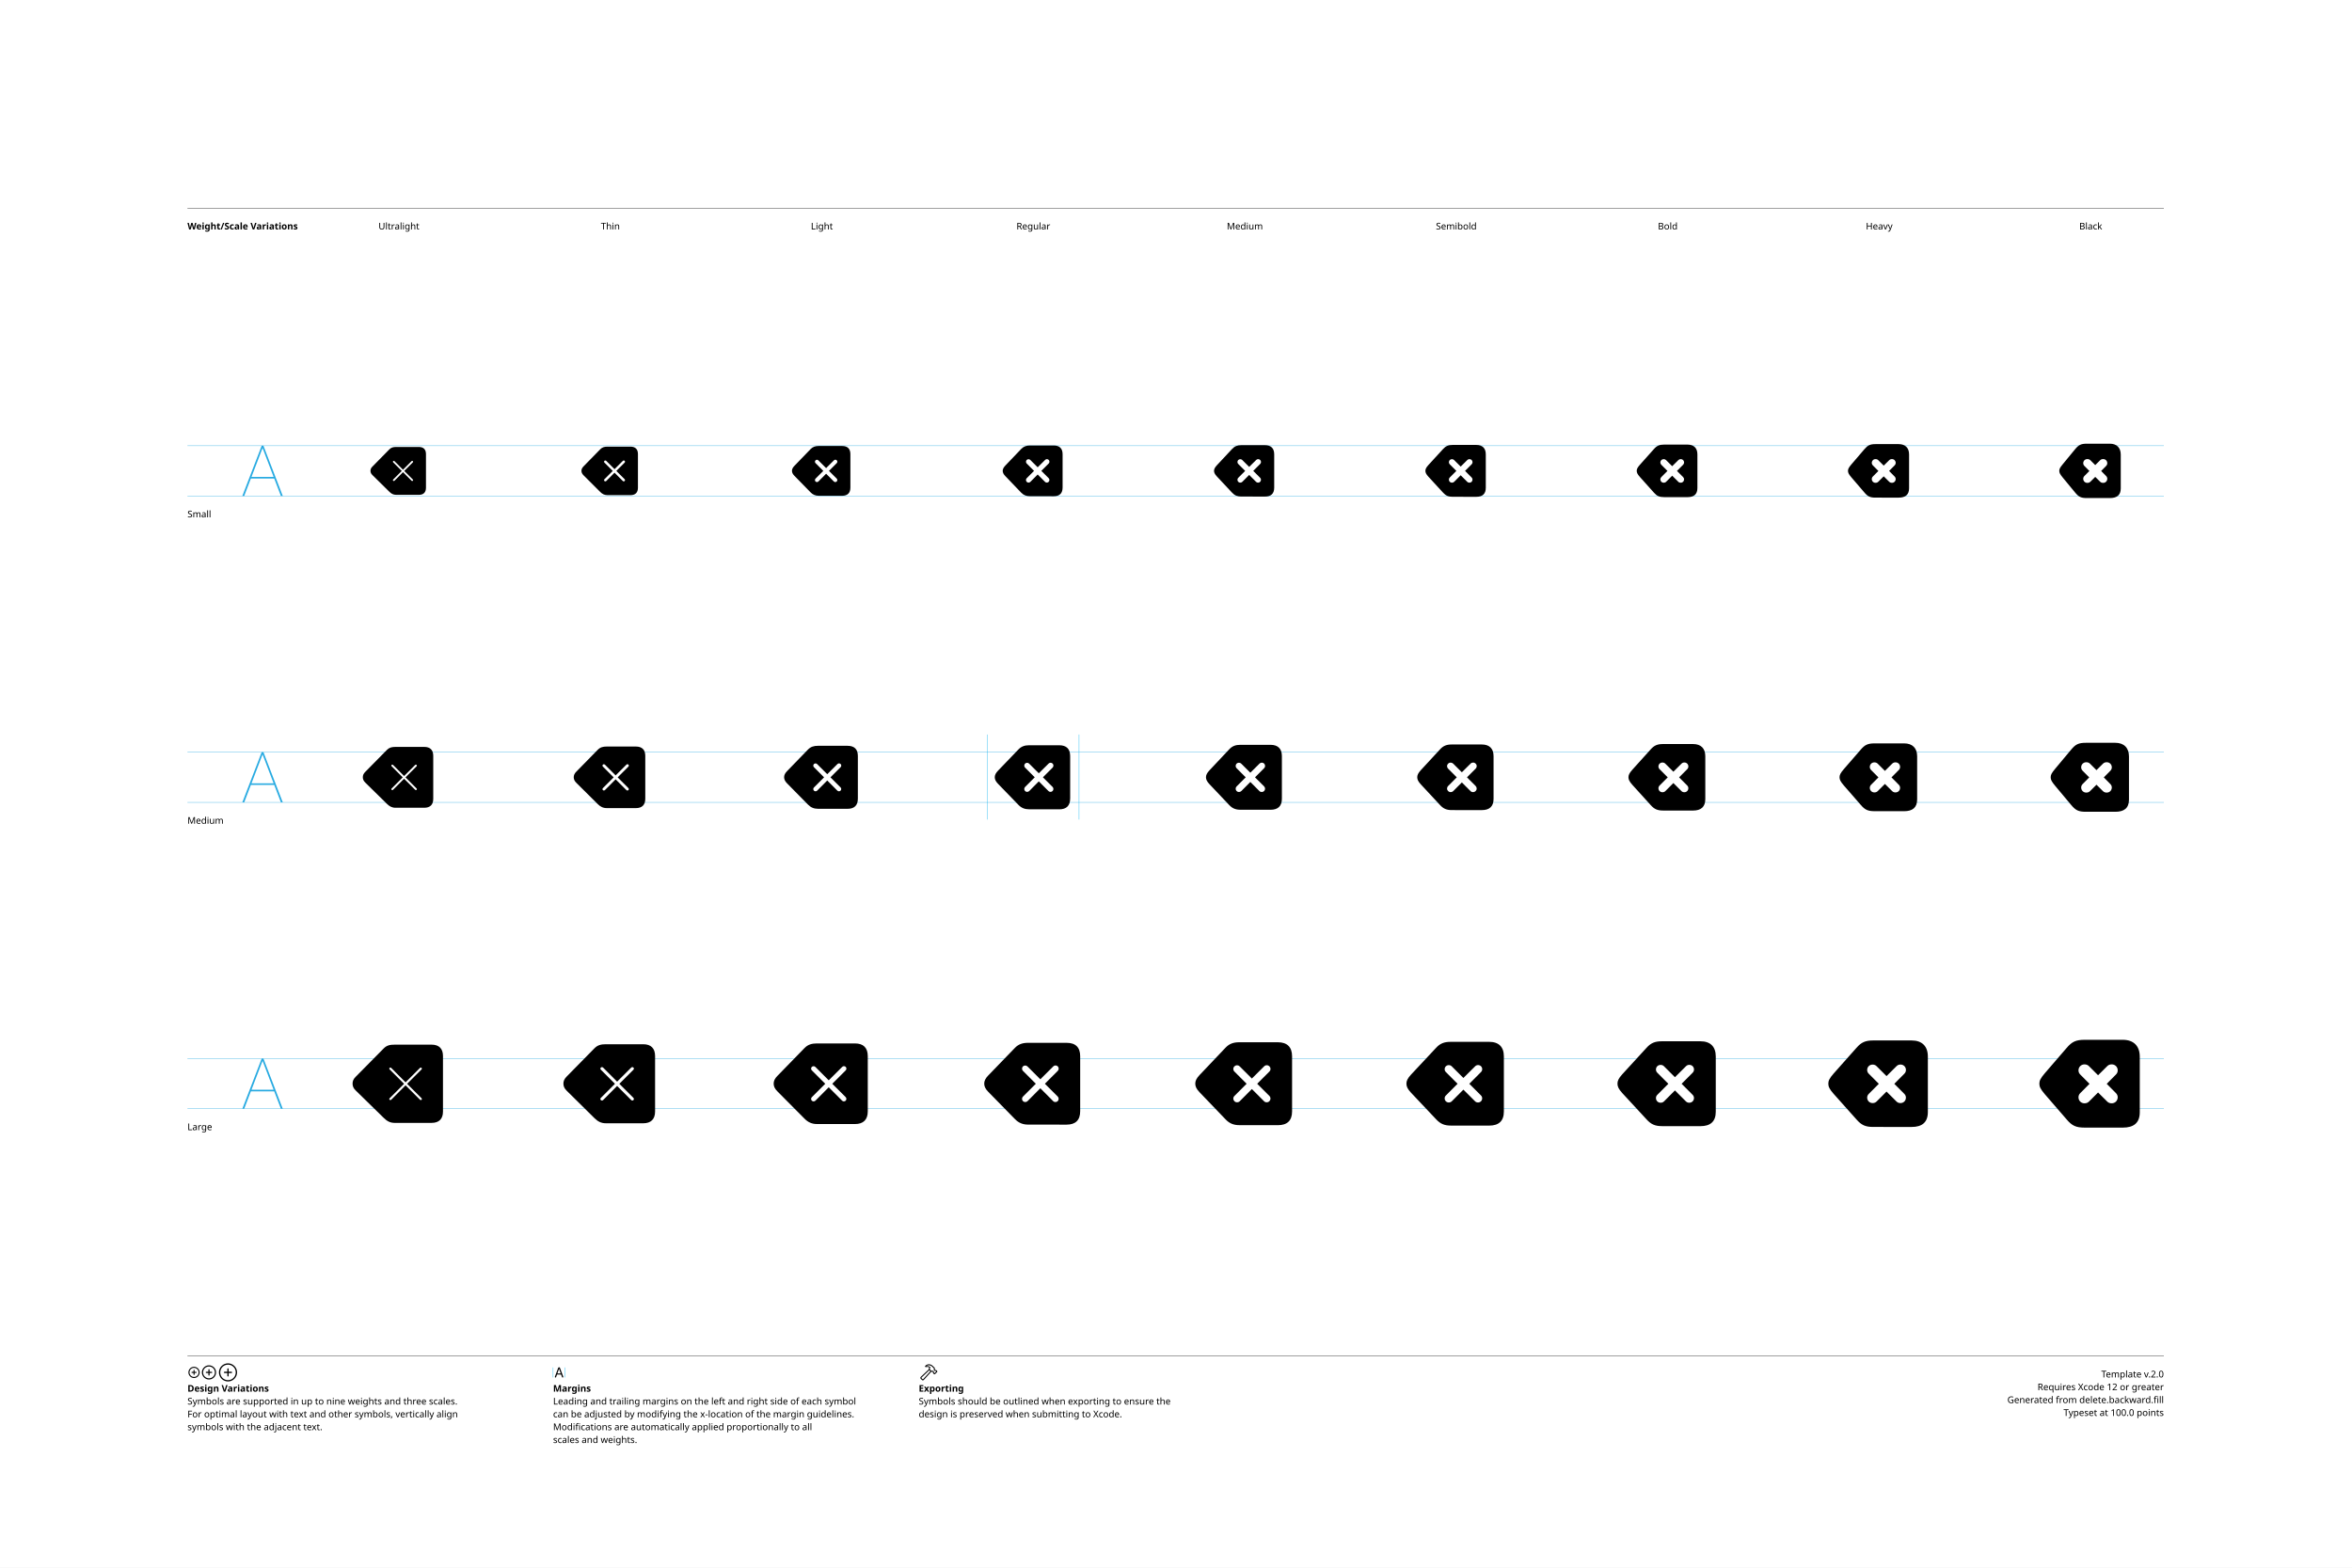
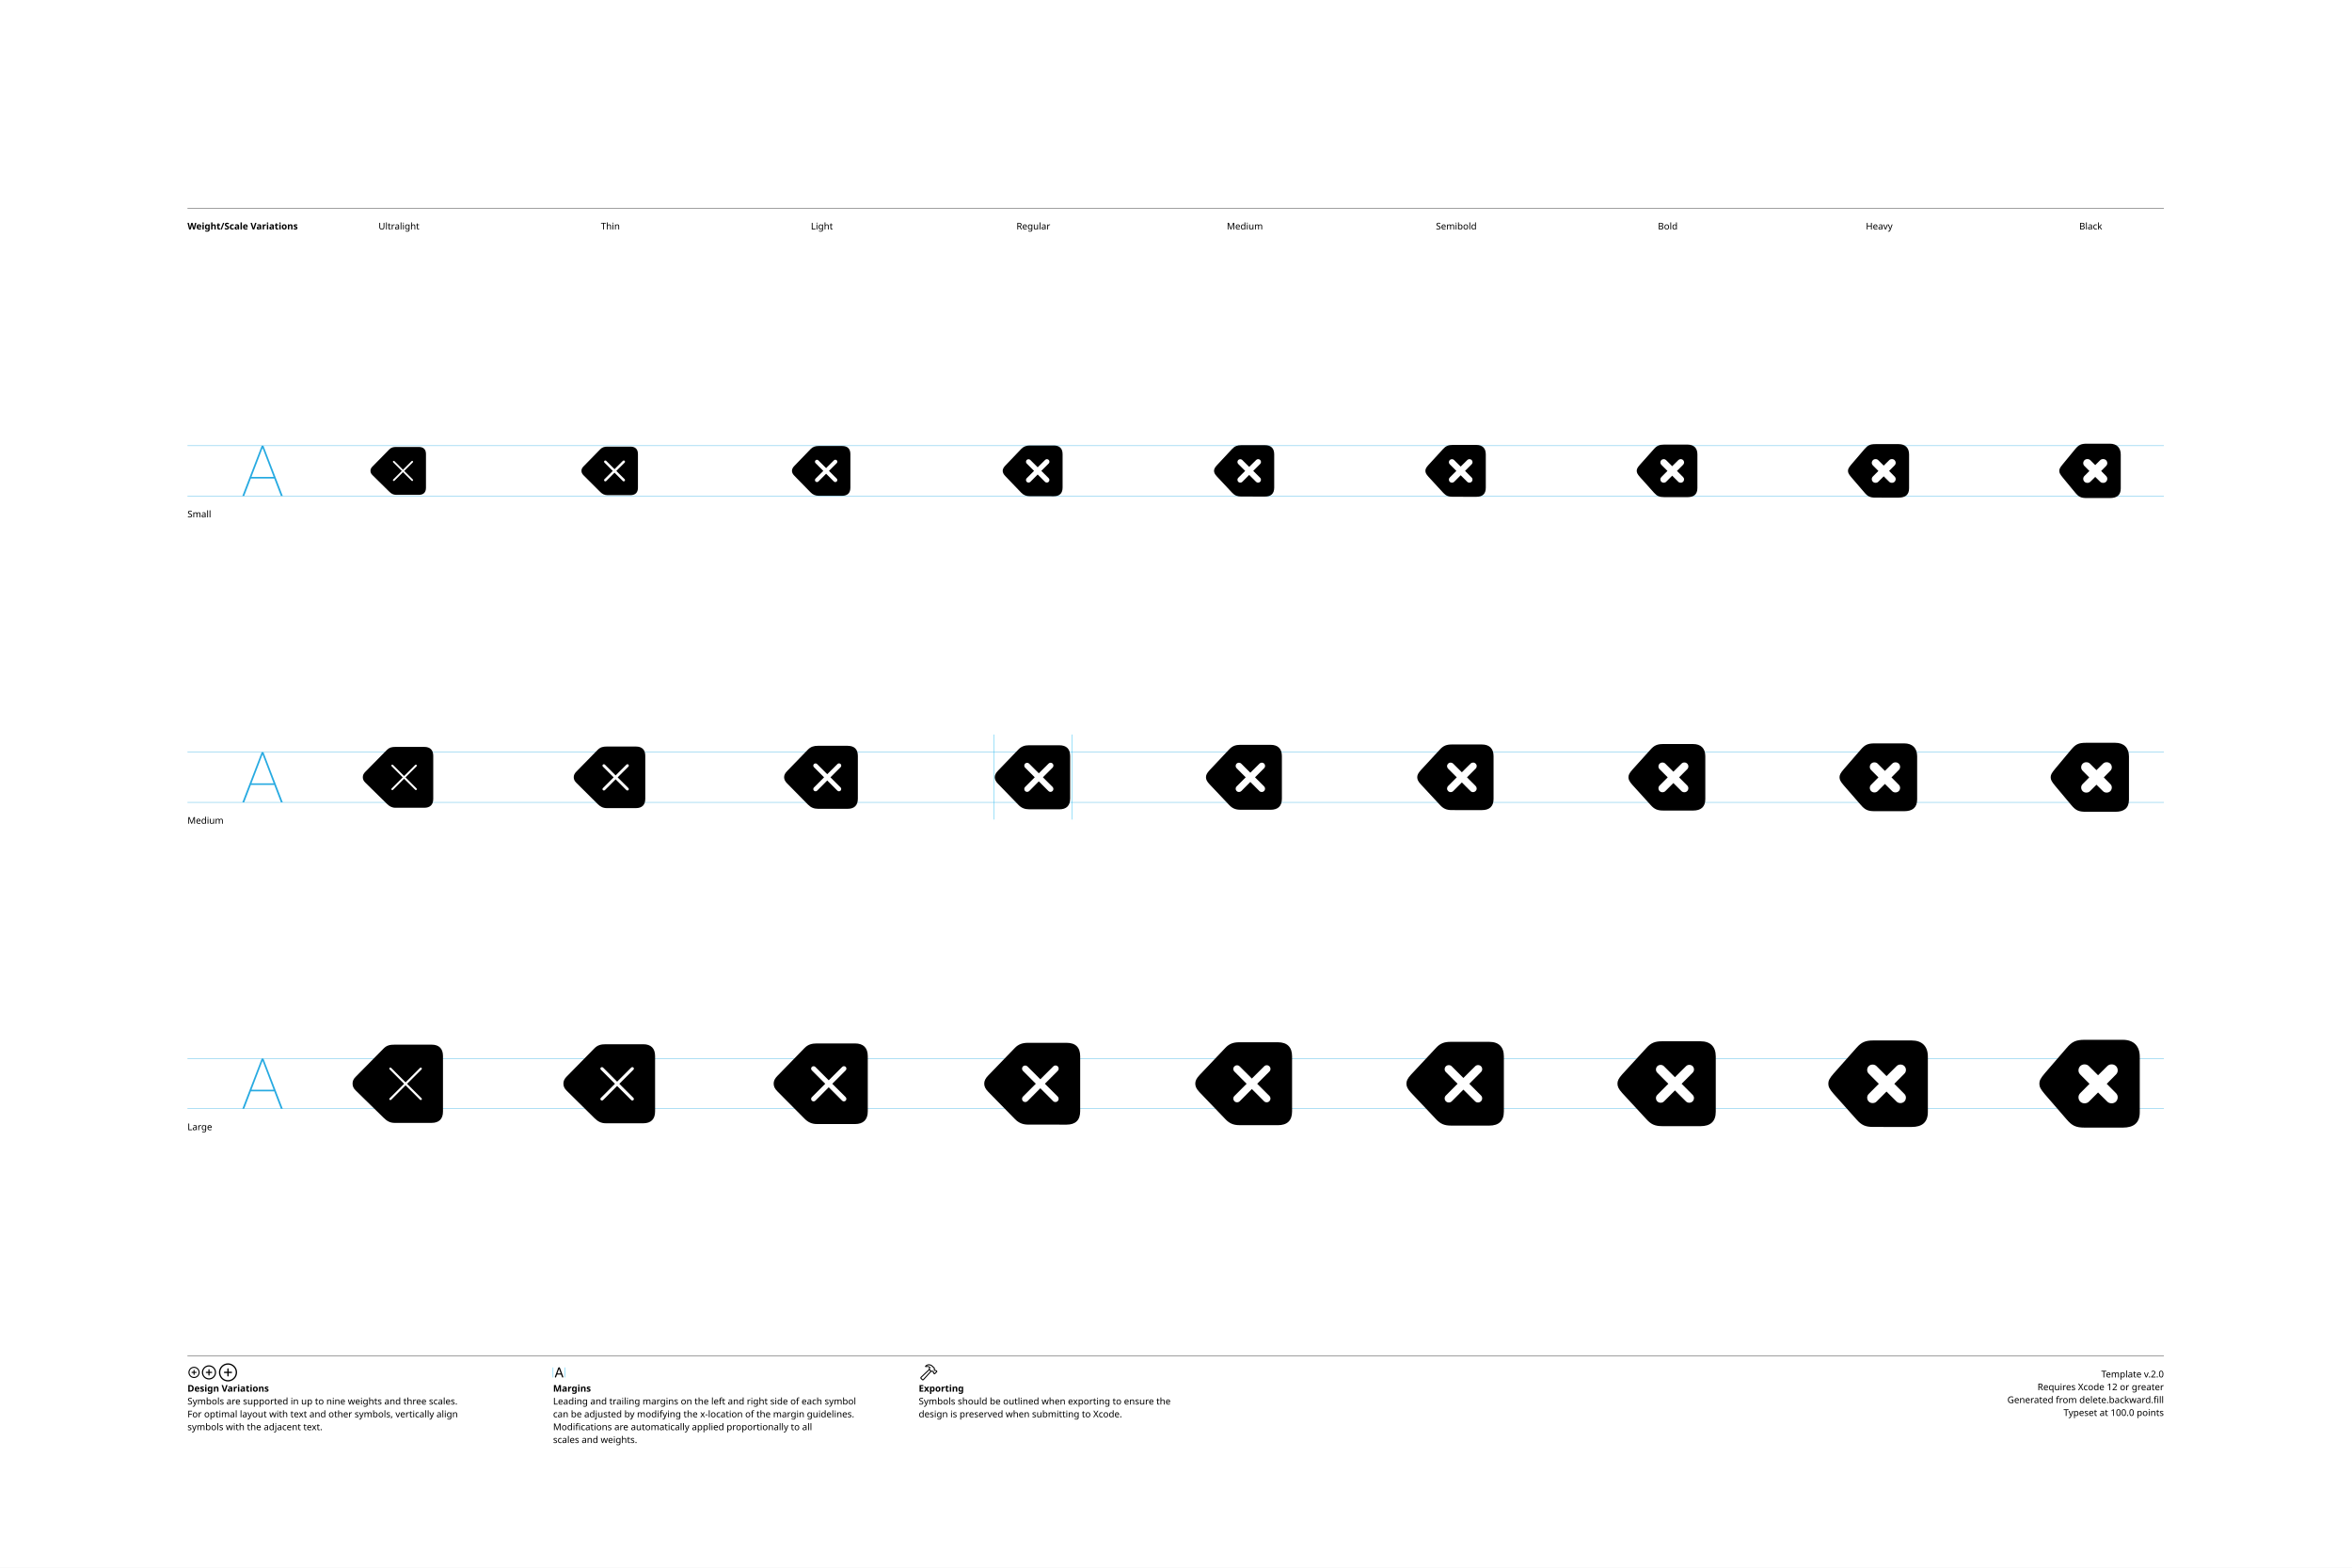
<svg xmlns="http://www.w3.org/2000/svg" version="1.1" width="3300" height="2200">
  <g id="Notes">
    <rect height="2200" id="artboard" style="fill:white;opacity:1" width="3300" x="0" y="0" />
    <line style="fill:none;stroke:black;opacity:1;stroke-width:0.5;" x1="263" x2="3036" y1="292" y2="292" />
    <text style="stroke:none;fill:black;font-family:sans-serif;font-size:13;font-weight:bold;" transform="matrix(1 0 0 1 263 322)">Weight/Scale Variations</text>
    <text style="stroke:none;fill:black;font-family:sans-serif;font-size:13;text-anchor:middle;" transform="matrix(1 0 0 1 559.711 322)">Ultralight</text>
    <text style="stroke:none;fill:black;font-family:sans-serif;font-size:13;text-anchor:middle;" transform="matrix(1 0 0 1 856.422 322)">Thin</text>
    <text style="stroke:none;fill:black;font-family:sans-serif;font-size:13;text-anchor:middle;" transform="matrix(1 0 0 1 1153.13 322)">Light</text>
    <text style="stroke:none;fill:black;font-family:sans-serif;font-size:13;text-anchor:middle;" transform="matrix(1 0 0 1 1449.84 322)">Regular</text>
    <text style="stroke:none;fill:black;font-family:sans-serif;font-size:13;text-anchor:middle;" transform="matrix(1 0 0 1 1746.56 322)">Medium</text>
    <text style="stroke:none;fill:black;font-family:sans-serif;font-size:13;text-anchor:middle;" transform="matrix(1 0 0 1 2043.27 322)">Semibold</text>
    <text style="stroke:none;fill:black;font-family:sans-serif;font-size:13;text-anchor:middle;" transform="matrix(1 0 0 1 2339.98 322)">Bold</text>
    <text style="stroke:none;fill:black;font-family:sans-serif;font-size:13;text-anchor:middle;" transform="matrix(1 0 0 1 2636.69 322)">Heavy</text>
    <text style="stroke:none;fill:black;font-family:sans-serif;font-size:13;text-anchor:middle;" transform="matrix(1 0 0 1 2933.4 322)">Black</text>
    <line style="fill:none;stroke:black;opacity:1;stroke-width:0.5;" x1="263" x2="3036" y1="1903" y2="1903" />
    <g transform="matrix(0.2 0 0 0.2 263 1933)">
      <path d="m46.24 4.15c21.533 0 39.453-17.871 39.453-39.404s-17.969-39.404-39.502-39.404c-21.484 0-39.355 17.871-39.355 39.404s17.92 39.404 39.404 39.404Zm0-7.422c-17.725 0-31.885-14.209-31.885-31.982s14.111-31.982 31.836-31.982c17.773 0 32.031 14.209 32.031 31.982s-14.209 31.982-31.982 31.982Zm-17.969-31.982c0 2.148 1.514 3.613 3.76 3.613h10.498v10.596c0 2.197 1.465 3.711 3.613 3.711 2.246 0 3.711-1.514 3.711-3.711v-10.596h10.596c2.197 0 3.711-1.465 3.711-3.613 0-2.197-1.514-3.711-3.711-3.711h-10.596v-10.547c0-2.246-1.465-3.76-3.711-3.76-2.148 0-3.613 1.514-3.613 3.76v10.547h-10.498c-2.246 0-3.76 1.514-3.76 3.711Z" />
    </g>
    <g transform="matrix(0.2 0 0 0.2 281.506 1933)">
      <path d="m58.545 14.551c27.246 0 49.805-22.607 49.805-49.805 0-27.246-22.607-49.805-49.853-49.805-27.197 0-49.756 22.559-49.756 49.805 0 27.197 22.607 49.805 49.805 49.805Zm0-8.301c-23.047 0-41.455-18.457-41.455-41.504s18.359-41.504 41.406-41.504 41.553 18.457 41.553 41.504-18.457 41.504-41.504 41.504Zm-22.656-41.504c0 2.393 1.66 4.004 4.15 4.004h14.355v14.404c0 2.441 1.66 4.15 4.053 4.15 2.441 0 4.15-1.66 4.15-4.15v-14.404h14.404c2.441 0 4.15-1.611 4.15-4.004 0-2.441-1.709-4.15-4.15-4.15h-14.404v-14.355c0-2.49-1.709-4.199-4.15-4.199-2.393 0-4.053 1.709-4.053 4.199v14.355h-14.355c-2.49 0-4.15 1.709-4.15 4.15Z" />
    </g>
    <g transform="matrix(0.2 0 0 0.2 304.924 1933)">
      <path d="m74.853 28.32c34.815 0 63.623-28.809 63.623-63.574 0-34.815-28.857-63.623-63.672-63.623-34.766 0-63.525 28.809-63.525 63.623 0 34.766 28.809 63.574 63.574 63.574Zm0-9.082c-30.176 0-54.443-24.316-54.443-54.492 0-30.225 24.219-54.492 54.395-54.492 30.225 0 54.541 24.268 54.541 54.492 0 30.176-24.268 54.492-54.492 54.492Zm-28.857-54.492c0 2.588 1.855 4.395 4.59 4.395h19.727v19.775c0 2.686 1.855 4.59 4.443 4.59 2.686 0 4.541-1.855 4.541-4.59v-19.775h19.775c2.686 0 4.59-1.807 4.59-4.395 0-2.734-1.855-4.59-4.59-4.59h-19.775v-19.727c0-2.734-1.855-4.639-4.541-4.639-2.588 0-4.443 1.904-4.443 4.639v19.727h-19.727c-2.734 0-4.59 1.855-4.59 4.59Z" />
    </g>
    <text style="stroke:none;fill:black;font-family:sans-serif;font-size:13;font-weight:bold;" transform="matrix(1 0 0 1 263 1953)">Design Variations</text>
    <text style="stroke:none;fill:black;font-family:sans-serif;font-size:13;" transform="matrix(1 0 0 1 263 1971)">Symbols are supported in up to nine weights and three scales.</text>
    <text style="stroke:none;fill:black;font-family:sans-serif;font-size:13;" transform="matrix(1 0 0 1 263 1989)">For optimal layout with text and other symbols, vertically align</text>
    <text style="stroke:none;fill:black;font-family:sans-serif;font-size:13;" transform="matrix(1 0 0 1 263 2007)">symbols with the adjacent text.</text>
    <line style="fill:none;stroke:#00AEEF;stroke-width:0.5;opacity:1.0;" x1="776" x2="776" y1="1919" y2="1933" />
    <g transform="matrix(0.2 0 0 0.2 776 1933)">
      <path d="m16.553 0.781c2.588 0 3.857-0.977 4.785-3.711l6.299-17.236h28.809l6.299 17.236c0.928 2.734 2.197 3.711 4.736 3.711 2.588 0 4.248-1.562 4.248-4.004 0-0.83-0.146-1.611-0.537-2.637l-22.9-60.986c-1.123-2.979-3.125-4.492-6.25-4.492-3.027 0-5.078 1.465-6.152 4.443l-22.9 61.084c-0.391 1.025-0.537 1.807-0.537 2.637 0 2.441 1.562 3.955 4.102 3.955Zm13.477-28.369 11.865-32.861h0.244l11.865 32.861Z" />
    </g>
    <line style="fill:none;stroke:#00AEEF;stroke-width:0.5;opacity:1.0;" x1="792.836" x2="792.836" y1="1919" y2="1933" />
    <text style="stroke:none;fill:black;font-family:sans-serif;font-size:13;font-weight:bold;" transform="matrix(1 0 0 1 776 1953)">Margins</text>
    <text style="stroke:none;fill:black;font-family:sans-serif;font-size:13;" transform="matrix(1 0 0 1 776 1971)">Leading and trailing margins on the left and right side of each symbol</text>
    <text style="stroke:none;fill:black;font-family:sans-serif;font-size:13;" transform="matrix(1 0 0 1 776 1989)">can be adjusted by modifying the x-location of the margin guidelines.</text>
    <text style="stroke:none;fill:black;font-family:sans-serif;font-size:13;" transform="matrix(1 0 0 1 776 2007)">Modifications are automatically applied proportionally to all</text>
    <text style="stroke:none;fill:black;font-family:sans-serif;font-size:13;" transform="matrix(1 0 0 1 776 2025)">scales and weights.</text>
    <g transform="matrix(0.2 0 0 0.2 1289 1933)">
      <path d="m14.209 9.326 8.496 8.545c4.297 4.346 9.229 4.053 13.867-1.074l53.467-58.935-4.834-4.883-53.076 58.398c-1.758 2.002-3.418 2.49-5.762 0.146l-5.859-5.811c-2.344-2.295-1.807-4.004 0.195-5.811l57.373-54.004-4.883-4.834-57.959 54.443c-4.932 4.59-5.322 9.473-1.025 13.818Zm32.08-90.967c-2.1 2.051-2.246 4.932-1.074 6.885 1.172 1.807 3.467 2.979 6.689 2.148 7.324-1.709 14.941-2.002 22.07 2.686l-2.93 7.275c-1.709 4.15-0.83 7.08 1.855 9.814l11.475 11.572c2.441 2.441 4.492 2.539 7.324 2.051l5.322-0.977 3.32 3.369-0.195 2.783c-0.195 2.49 0.439 4.395 2.881 6.787l3.809 3.711c2.393 2.393 5.469 2.539 7.812 0.195l14.551-14.6c2.344-2.344 2.246-5.322-0.146-7.715l-3.857-3.809c-2.393-2.393-4.248-3.174-6.641-2.979l-2.881 0.244-3.223-3.174 1.221-5.615c0.635-2.832-0.146-5.029-3.076-7.959l-10.986-10.938c-16.699-16.602-38.867-16.211-53.32-1.758Zm7.471 1.855c12.158-8.887 28.613-7.373 39.746 3.76l12.158 12.06c1.172 1.172 1.367 2.1 1.025 3.809l-1.611 7.422 7.52 7.422 4.932-0.293c1.27-0.049 1.66 0.049 2.637 1.025l2.881 2.881-12.207 12.207-2.881-2.881c-0.977-0.977-1.123-1.367-1.074-2.686l0.342-4.883-7.471-7.422-7.617 1.27c-1.611 0.342-2.344 0.195-3.564-0.977l-10.01-10.01c-1.27-1.172-1.416-2.002-0.635-3.857l4.395-10.449c-7.812-7.275-17.969-10.4-28.125-7.422-0.781 0.195-1.074-0.439-0.439-0.977Z" />
    </g>
    <text style="stroke:none;fill:black;font-family:sans-serif;font-size:13;font-weight:bold;" transform="matrix(1 0 0 1 1289 1953)">Exporting</text>
    <text style="stroke:none;fill:black;font-family:sans-serif;font-size:13;" transform="matrix(1 0 0 1 1289 1971)">Symbols should be outlined when exporting to ensure the</text>
    <text style="stroke:none;fill:black;font-family:sans-serif;font-size:13;" transform="matrix(1 0 0 1 1289 1989)">design is preserved when submitting to Xcode.</text>
    <text id="template-version" style="stroke:none;fill:black;font-family:sans-serif;font-size:13;text-anchor:end;" transform="matrix(1 0 0 1 3036 1933)">Template v.2.0</text>
    <text style="stroke:none;fill:black;font-family:sans-serif;font-size:13;text-anchor:end;" transform="matrix(1 0 0 1 3036 1951)">Requires Xcode 12 or greater</text>
    <text id="descriptive-name" style="stroke:none;fill:black;font-family:sans-serif;font-size:13;text-anchor:end;" transform="matrix(1 0 0 1 3036 1969)">Generated from delete.backward.fill</text>
    <text style="stroke:none;fill:black;font-family:sans-serif;font-size:13;text-anchor:end;" transform="matrix(1 0 0 1 3036 1987)">Typeset at 100.0 points</text>
    <text style="stroke:none;fill:black;font-family:sans-serif;font-size:13;" transform="matrix(1 0 0 1 263 726)">Small</text>
    <text style="stroke:none;fill:black;font-family:sans-serif;font-size:13;" transform="matrix(1 0 0 1 263 1156)">Medium</text>
    <text style="stroke:none;fill:black;font-family:sans-serif;font-size:13;" transform="matrix(1 0 0 1 263 1586)">Large</text>
  </g>
  <g id="Guides">
    <g id="H-reference" style="fill:#27AAE1;stroke:none;" transform="matrix(1 0 0 1 339 696)">
      <path d="M0.994 0L3.638 0L29.328-67.132L30.03-67.132L30.03-70.459L28.123-70.459ZM11.688-24.48L46.981-24.48L46.231-26.729L12.438-26.729ZM55.12 0L57.764 0L30.638-70.459L29.433-70.459L29.433-67.132Z" />
    </g>
    <line id="Baseline-S" style="fill:none;stroke:#27AAE1;opacity:1;stroke-width:0.5;" x1="263" x2="3036" y1="696" y2="696" />
    <line id="Capline-S" style="fill:none;stroke:#27AAE1;opacity:1;stroke-width:0.5;" x1="263" x2="3036" y1="625.541" y2="625.541" />
    <g id="H-reference" style="fill:#27AAE1;stroke:none;" transform="matrix(1 0 0 1 339 1126)">
      <path d="M0.994 0L3.638 0L29.328-67.132L30.03-67.132L30.03-70.459L28.123-70.459ZM11.688-24.48L46.981-24.48L46.231-26.729L12.438-26.729ZM55.12 0L57.764 0L30.638-70.459L29.433-70.459L29.433-67.132Z" />
    </g>
    <line id="Baseline-M" style="fill:none;stroke:#27AAE1;opacity:1;stroke-width:0.5;" x1="263" x2="3036" y1="1126" y2="1126" />
    <line id="Capline-M" style="fill:none;stroke:#27AAE1;opacity:1;stroke-width:0.5;" x1="263" x2="3036" y1="1055.54" y2="1055.54" />
    <g id="H-reference" style="fill:#27AAE1;stroke:none;" transform="matrix(1 0 0 1 339 1556)">
      <path d="M0.994 0L3.638 0L29.328-67.132L30.03-67.132L30.03-70.459L28.123-70.459ZM11.688-24.48L46.981-24.48L46.231-26.729L12.438-26.729ZM55.12 0L57.764 0L30.638-70.459L29.433-70.459L29.433-67.132Z" />
    </g>
    <line id="Baseline-L" style="fill:none;stroke:#27AAE1;opacity:1;stroke-width:0.5;" x1="263" x2="3036" y1="1556" y2="1556" />
    <line id="Capline-L" style="fill:none;stroke:#27AAE1;opacity:1;stroke-width:0.5;" x1="263" x2="3036" y1="1485.54" y2="1485.54" />
-     <line id="left-margin" style="fill:none;stroke:#00AEEF;stroke-width:0.5;opacity:1.0;" x1="1385.73" x2="1385.73" y1="1030.79" y2="1150.12" />
-     <line id="right-margin" style="fill:none;stroke:#00AEEF;stroke-width:0.5;opacity:1.0;" x1="1513.96" x2="1513.96" y1="1030.79" y2="1150.12" />
+     <line id="left-margin" style="fill:none;stroke:#00AEEF;stroke-width:0.5;opacity:1.0;" x1="1394.73" x2="1394.73" y1="1030.79" y2="1150.12" />
+     <line id="right-margin" style="fill:none;stroke:#00AEEF;stroke-width:0.5;opacity:1.0;" x1="1503.96" x2="1503.96" y1="1030.79" y2="1150.12" />
  </g>
  <g id="Symbols">
    <g id="Black-L" transform="matrix(1 0 0 1 2848.49 1556)">
      <path d="M129.964 26.422C145.086 26.422 153.735 19.976 153.735 4.874L153.735-73.09C153.735-88.191 145.086-96.799 129.964-96.799L76.26-96.799C64.158-96.799 58.566-94.118 51.208-85.471L20.517-49.895C14.283-42.57 12.867-39.344 12.867-35.212C12.867-31.022 14.378-27.679 20.517-20.47L51.229 15.028C58.647 23.734 64.12 26.402 76.222 26.402ZM76.183-7.679C71.402-7.679 67.746-11.356 67.746-16.215C67.746-18.312 68.653-20.444 70.295-22.028L83.221-35.012L70.295-47.996C68.653-49.579 67.746-51.711 67.746-53.809C67.746-58.647 71.402-62.303 76.183-62.303C78.77-62.303 80.744-61.512 82.445-59.831L95.234-47.062L108.123-59.852C109.825-61.554 111.82-62.344 114.384-62.344C119.145-62.344 122.822-58.668 122.822-53.85C122.822-51.732 121.935-49.621 120.274-48.017L107.386-35.012L120.253-22.049C121.894-20.465 122.801-18.333 122.801-16.215C122.801-11.356 119.125-7.679 114.342-7.679C111.758-7.679 109.721-8.47 108.04-10.171L95.234-22.882L82.508-10.171C80.806-8.47 78.77-7.679 76.183-7.679Z" />
    </g>
    <g id="Heavy-L" transform="matrix(1 0 0 1 2552.39 1556)">
      <path d="M129.767 25.516C144.35 25.516 152.515 19.062 152.515 4.51L152.515-73.226C152.515-87.779 144.35-95.883 129.767-95.883L75.868-95.883C64.889-95.883 59.169-93.389 52.337-85.529L20.093-49.221C14.381-42.651 12.867-39.313 12.867-35.231C12.867-31.104 14.434-27.671 20.093-21.191L52.367 14.983C59.249 22.888 64.875 25.486 75.853 25.486ZM74.957-8.006C70.662-8.006 67.364-11.328 67.364-15.692C67.364-17.599 68.167-19.503 69.65-20.941L83.708-35.044L69.65-49.147C68.167-50.585 67.364-52.489 67.364-54.396C67.364-58.73 70.662-62.022 74.957-62.022C77.256-62.022 79.011-61.309 80.544-59.806L94.512-45.863L108.591-59.836C110.123-61.369 111.914-62.083 114.172-62.083C118.442-62.083 121.765-58.76 121.765-54.457C121.765-52.52 120.992-50.645 119.485-49.177L105.441-35.044L119.455-20.971C120.932-19.534 121.735-17.629 121.735-15.692C121.735-11.328 118.412-8.006 114.112-8.006C111.824-8.006 109.973-8.719 108.47-10.252L94.512-24.151L80.635-10.252C79.102-8.719 77.256-8.006 74.957-8.006Z" />
    </g>
    <g id="Bold-L" transform="matrix(1 0 0 1 2256.54 1556)">
      <path d="M129.327 24.387C143.204 24.387 150.785 17.962 150.785 4.124L150.785-73.395C150.785-87.234 143.204-94.739 129.327-94.739L75.316-94.739C65.624-94.739 59.833-92.49 53.623-85.553L19.563-48.383C14.467-42.698 12.867-39.267 12.867-35.254C12.867-31.211 14.474-27.708 19.563-22.082L53.661 14.848C59.913 21.813 65.633 24.349 75.325 24.349ZM73.376-8.502C69.703-8.502 66.866-11.364 66.866-15.091C66.866-16.752 67.538-18.365 68.821-19.619L84.248-35.075L68.821-50.532C67.538-51.785 66.866-53.398 66.866-55.059C66.866-58.748 69.703-61.572 73.376-61.572C75.322-61.572 76.8-60.958 78.126-59.671L93.501-44.32L108.996-59.709C110.321-61.034 111.851-61.648 113.732-61.648C117.38-61.648 120.242-58.786 120.242-55.135C120.242-53.436 119.608-51.861 118.301-50.569L102.865-35.075L118.263-19.657C119.532-18.403 120.204-16.79 120.204-15.091C120.204-11.364 117.342-8.502 113.656-8.502C111.737-8.502 110.131-9.116 108.844-10.441L93.501-25.763L78.24-10.441C76.914-9.116 75.322-8.502 73.376-8.502Z" />
    </g>
    <g id="Semibold-L" transform="matrix(1 0 0 1 1960.43 1556)">
      <path d="M129.024 23.608C142.415 23.608 149.592 17.204 149.592 3.857L149.592-73.512C149.592-86.859 142.415-93.95 129.024-93.95L74.936-93.95C66.131-93.95 60.29-91.87 54.511-85.57L19.198-47.806C14.526-42.731 12.867-39.235 12.867-35.27C12.867-31.285 14.501-27.734 19.198-22.696L54.554 14.754C60.37 21.072 66.156 23.565 74.961 23.565ZM72.286-8.845C69.042-8.845 66.522-11.389 66.522-14.677C66.522-16.169 67.104-17.581 68.249-18.707L84.62-35.097L68.249-51.486C67.104-52.613 66.522-54.024 66.522-55.516C66.522-58.76 69.042-61.262 72.286-61.262C73.988-61.262 75.276-60.717 76.458-59.578L92.805-43.257L109.275-59.621C110.457-60.804 111.807-61.348 113.429-61.348C116.648-61.348 119.193-58.804 119.193-55.603C119.193-54.068 118.654-52.699 117.484-51.529L101.088-35.097L117.441-18.751C118.567-17.624 119.149-16.212 119.149-14.677C119.149-11.389 116.605-8.845 113.342-8.845C111.677-8.845 110.24-9.39 109.101-10.572L92.805-26.875L76.588-10.572C75.406-9.39 73.988-8.845 72.286-8.845Z" />
    </g>
    <g id="Medium-L" transform="matrix(1 0 0 1 1664.17 1556)">
      <path d="M128.795 23.018C141.816 23.018 148.688 16.629 148.688 3.656L148.688-73.6C148.688-86.574 141.816-93.351 128.795-93.351L74.648-93.351C66.516-93.351 60.637-91.4 55.183-85.583L18.921-47.368C14.57-42.756 12.867-39.211 12.867-35.282C12.867-31.341 14.521-27.753 18.921-23.162L55.23 14.683C60.717 20.51 66.553 22.97 74.685 22.97ZM71.46-9.104C68.54-9.104 66.261-11.408 66.261-14.363C66.261-15.726 66.775-16.986 67.816-18.016L84.902-35.113L67.816-52.21C66.775-53.24 66.261-54.499 66.261-55.863C66.261-58.77 68.54-61.026 71.46-61.026C72.977-61.026 74.12-60.534 75.194-59.507L92.276-42.45L109.486-59.555C110.56-60.629 111.773-61.121 113.199-61.121C116.093-61.121 118.397-58.817 118.397-55.958C118.397-54.547 117.931-53.335 116.865-52.257L99.742-35.113L116.817-18.064C117.836-17.033 118.349-15.774 118.349-14.363C118.349-11.408 116.045-9.104 113.104-9.104C111.631-9.104 110.323-9.597 109.297-10.671L92.276-27.718L75.337-10.671C74.263-9.597 72.977-9.104 71.46-9.104Z" />
    </g>
    <g id="Regular-L" transform="matrix(1 0 0 1 1368.05 1556)">
      <path d="M128.495 22.248C141.035 22.248 147.509 15.88 147.509 3.392L147.509-73.716C147.509-86.203 141.035-92.571 128.495-92.571L74.272-92.571C67.017-92.571 61.089-90.787 56.06-85.6L18.559-46.797C14.629-42.789 12.867-39.18 12.867-35.297C12.867-31.415 14.548-27.778 18.559-23.77L56.113 14.59C61.169 19.777 67.07 22.195 74.325 22.195ZM70.382-9.443C67.886-9.443 65.921-11.433 65.921-13.953C65.921-15.149 66.346-16.21 67.251-17.114L85.27-35.134L67.251-53.154C66.346-54.058 65.921-55.118 65.921-56.315C65.921-58.782 67.886-60.719 70.382-60.719C71.658-60.719 72.613-60.295 73.545-59.415L91.587-41.398L109.763-59.468C110.695-60.4 111.73-60.825 112.899-60.825C115.369-60.825 117.359-58.835 117.359-56.42C117.359-55.171 116.987-54.164 116.057-53.206L97.985-35.134L116.004-17.167C116.881-16.262 117.306-15.202 117.306-13.953C117.306-11.433 115.316-9.443 112.793-9.443C111.572-9.443 110.431-9.868 109.552-10.8L91.587-28.817L73.704-10.8C72.771-9.868 71.658-9.443 70.382-9.443Z" />
    </g>
    <g id="Light-L" transform="matrix(1 0 0 1 1072.63 1556)">
      <path d="M126.93 21.427C138.745 21.427 144.913 15.326 144.913 3.545L144.913-73.83C144.913-85.611 138.745-91.712 126.93-91.712L73.471-91.712C66.425-91.712 61.013-90.195 56.232-85.314L18.158-46.205C14.457-42.483 12.867-39.104 12.867-35.316C12.867-31.529 14.377-28.103 18.158-24.381L56.266 13.979C61.093 18.861 66.459 21.393 73.504 21.393ZM68.893-10.378C66.951-10.378 65.406-11.91 65.406-13.839C65.406-14.806 65.735-15.599 66.487-16.351L85.232-35.096L66.487-53.841C65.735-54.593 65.406-55.386 65.406-56.353C65.406-58.248 66.951-59.746 68.893-59.746C69.94-59.746 70.666-59.417 71.465-58.652L90.137-39.967L108.923-58.686C109.722-59.484 110.528-59.813 111.448-59.813C113.403-59.813 114.935-58.281 114.935-56.42C114.935-55.419 114.639-54.66 113.9-53.874L95.122-35.096L113.867-16.385C114.572-15.633 114.901-14.84 114.901-13.839C114.901-11.91 113.369-10.378 111.381-10.378C110.427-10.378 109.553-10.707 108.788-11.506L90.137-30.191L71.566-11.506C70.767-10.707 69.94-10.378 68.893-10.378Z" />
    </g>
    <g id="Thin-L" transform="matrix(1 0 0 1 777.64 1556)">
      <path d="M124.86 20.341C135.716 20.341 141.48 14.594 141.48 3.747L141.48-73.981C141.48-84.829 135.716-90.576 124.86-90.576L72.411-90.576C65.643-90.576 60.912-89.413 56.459-84.935L17.628-45.423C14.23-42.08 12.867-39.003 12.867-35.342C12.867-31.681 14.149-28.532 17.628-25.189L56.468 13.172C60.992 17.649 65.651 20.333 72.419 20.333ZM66.924-11.615C65.714-11.615 64.725-12.541 64.725-13.687C64.725-14.351 64.928-14.791 65.478-15.341L85.182-35.045L65.478-54.749C64.928-55.299 64.725-55.739 64.725-56.403C64.725-57.541 65.714-58.459 66.924-58.459C67.669-58.459 68.091-58.256 68.713-57.642L88.218-38.074L107.812-57.651C108.434-58.273 108.938-58.476 109.53-58.476C110.803-58.476 111.729-57.549 111.729-56.42C111.729-55.748 111.535-55.316 111.048-54.758L91.336-35.045L111.04-15.35C111.518-14.8 111.721-14.36 111.721-13.687C111.721-12.541 110.795-11.615 109.513-11.615C108.912-11.615 108.392-11.818 107.778-12.44L88.218-32.008L68.739-12.44C68.117-11.818 67.669-11.615 66.924-11.615Z" />
    </g>
    <g id="Ultralight-L" transform="matrix(1 0 0 1 481.808 1556)">
      <path d="M123.8 19.786C134.164 19.786 139.722 14.219 139.722 3.85L139.722-74.059C139.722-84.428 134.164-89.994 123.8-89.994L71.868-89.994C65.242-89.994 60.86-89.012 56.576-84.741L17.357-45.022C14.114-41.873 12.867-38.951 12.867-35.355C12.867-31.758 14.033-28.752 17.357-25.602L56.571 12.758C60.94 17.029 65.238 19.79 71.863 19.79ZM65.916-12.248C65.081-12.248 64.376-12.864 64.376-13.61C64.376-14.119 64.514-14.378 64.96-14.824L85.156-35.02L64.96-55.215C64.514-55.661 64.376-55.92 64.376-56.429C64.376-57.179 65.081-57.799 65.916-57.799C66.505-57.799 66.773-57.661 67.304-57.125L87.236-37.104L107.243-57.121C107.775-57.652 108.123-57.79 108.547-57.79C109.471-57.79 110.087-57.175 110.087-56.42C110.087-55.916 109.944-55.652 109.587-55.21L89.396-35.02L109.592-14.82C109.953-14.373 110.092-14.114 110.092-13.61C110.092-12.864 109.476-12.248 108.556-12.248C108.136-12.248 107.797-12.387 107.261-12.918L87.236-32.939L67.291-12.918C66.759-12.387 66.505-12.248 65.916-12.248Z" />
    </g>
    <g id="Black-M" transform="matrix(1 0 0 1 2867.27 1126)">
      <path d="M100.645 13.203C112.727 13.203 119.803 8.251 119.803-3.825L119.803-64.459C119.803-76.536 112.727-83.6 100.645-83.6L59.31-83.6C48.997-83.6 44.846-81.4 38.726-74.065L16.205-47.091C10.958-40.805 9.969-38.434 9.969-35.203C9.969-31.915 11.067-29.43 16.205-23.259L38.732 3.663C44.908 11.055 48.945 13.197 59.258 13.197ZM59.875-13.731C55.828-13.731 52.743-16.822 52.743-20.932C52.743-22.69 53.523-24.5 54.912-25.832L64.05-35.028L54.912-44.224C53.523-45.555 52.743-47.365 52.743-49.124C52.743-53.228 55.828-56.313 59.875-56.313C62.095-56.313 63.781-55.647 65.226-54.208L74.205-45.234L83.252-54.213C84.698-55.658 86.388-56.324 88.603-56.324C92.645-56.324 95.735-53.234 95.735-49.135C95.735-47.371 94.961-45.566 93.567-44.229L84.479-35.028L93.561-25.837C94.95-24.506 95.73-22.695 95.73-20.932C95.73-16.822 92.639-13.731 88.592-13.731C86.372-13.731 84.67-14.397 83.23-15.842L74.205-24.759L65.242-15.842C63.797-14.397 62.095-13.731 59.875-13.731Z" />
    </g>
    <g id="Heavy-M" transform="matrix(1 0 0 1 2571.03 1126)">
      <path d="M100.598 12.392C112.218 12.392 118.849 7.409 118.849-4.196L118.849-64.582C118.849-76.187 112.218-82.784 100.598-82.784L59.001-82.784C49.767-82.784 45.442-80.742 39.814-74.148L15.828-46.486C11.07-40.913 9.969-38.41 9.969-35.219C9.969-31.985 11.138-29.393 15.828-23.906L39.83 3.675C45.504 10.312 49.739 12.376 58.973 12.376ZM58.813-13.964C55.191-13.964 52.418-16.751 52.418-20.431C52.418-22.024 53.105-23.637 54.351-24.84L64.53-35.063L54.351-45.286C53.105-46.489 52.418-48.102 52.418-49.695C52.418-53.359 55.191-56.129 58.813-56.129C60.774-56.129 62.267-55.53 63.559-54.254L73.634-44.193L83.787-54.27C85.079-55.562 86.591-56.162 88.53-56.162C92.139-56.162 94.926-53.375 94.926-49.727C94.926-48.118 94.255-46.522 92.995-45.302L82.843-35.063L92.978-24.857C94.223-23.654 94.909-22.04 94.909-20.431C94.909-16.751 92.123-13.964 88.498-13.964C86.542-13.964 84.997-14.563 83.721-15.856L73.634-25.872L63.608-15.856C62.316-14.563 60.774-13.964 58.813-13.964Z" />
    </g>
    <g id="Bold-M" transform="matrix(1 0 0 1 2274.86 1126)">
      <path d="M100.544 11.486C111.649 11.486 117.782 6.467 117.782-4.61L117.782-64.72C117.782-75.797 111.649-81.872 100.544-81.872L58.654-81.872C50.627-81.872 46.109-80.005 41.03-74.241L15.406-45.81C11.195-41.033 9.969-38.384 9.969-35.237C9.969-32.062 11.218-29.351 15.406-24.631L41.059 3.689C46.171 9.482 50.627 11.457 58.654 11.457ZM57.626-14.225C54.478-14.225 52.054-16.672 52.054-19.871C52.054-21.279 52.636-22.671 53.724-23.731L65.067-35.102L53.724-46.474C52.636-47.534 52.054-48.926 52.054-50.333C52.054-53.505 54.478-55.923 57.626-55.923C59.295-55.923 60.573-55.398 61.695-54.305L72.994-43.029L84.384-54.334C85.506-55.455 86.818-55.98 88.449-55.98C91.573-55.98 94.02-53.533 94.02-50.391C94.02-48.954 93.466-47.591 92.355-46.503L81.012-35.102L92.326-23.759C93.409-22.7 93.991-21.308 93.991-19.871C93.991-16.672 91.544-14.225 88.391-14.225C86.732-14.225 85.363-14.749 84.27-15.871L72.994-27.119L61.781-15.871C60.659-14.749 59.295-14.225 57.626-14.225Z" />
    </g>
    <g id="Semibold-M" transform="matrix(1 0 0 1 1978.51 1126)">
      <path d="M100.507 10.86C111.257 10.86 117.046 5.817 117.046-4.896L117.046-64.815C117.046-75.528 111.257-81.243 100.507-81.243L58.416-81.243C51.221-81.243 46.568-79.497 41.869-74.305L15.115-45.343C11.281-41.115 9.969-38.366 9.969-35.25C9.969-32.115 11.273-29.322 15.115-25.131L41.906 3.699C46.631 8.909 51.24 10.823 58.435 10.823ZM56.807-14.405C53.986-14.405 51.804-16.617 51.804-19.485C51.804-20.766 52.313-22.006 53.292-22.966L65.437-35.13L53.292-47.293C52.313-48.254 51.804-49.494 51.804-50.774C51.804-53.605 53.986-55.781 56.807-55.781C58.276-55.781 59.406-55.307 60.41-54.34L72.553-42.227L84.796-54.377C85.8-55.382 86.974-55.855 88.392-55.855C91.183-55.855 93.395-53.642 93.395-50.848C93.395-49.531 92.923-48.328 91.914-47.33L79.75-35.13L91.877-23.003C92.849-22.043 93.358-20.803 93.358-19.485C93.358-16.617 91.146-14.405 88.318-14.405C86.863-14.405 85.615-14.878 84.648-15.882L72.553-27.977L60.521-15.882C59.517-14.878 58.276-14.405 56.807-14.405Z" />
    </g>
    <g id="Medium-M" transform="matrix(1 0 0 1 1682.08 1126)">
      <path d="M100.479 10.386C110.959 10.386 116.488 5.325 116.488-5.112L116.488-64.887C116.488-75.324 110.959-80.766 100.479-80.766L58.235-80.766C51.671-80.766 46.917-79.112 42.505-74.353L14.895-44.99C11.346-41.178 9.969-38.352 9.969-35.259C9.969-32.156 11.315-29.3 14.895-25.509L42.548 3.706C46.979 8.475 51.704 10.343 58.268 10.343ZM56.186-14.541C53.613-14.541 51.614-16.576 51.614-19.193C51.614-20.376 52.068-21.501 52.964-22.386L65.718-35.15L52.964-47.914C52.068-48.8 51.614-49.924 51.614-51.108C51.614-53.682 53.613-55.673 56.186-55.673C57.503-55.673 58.52-55.239 59.435-54.367L72.219-41.618L85.109-54.411C86.023-55.325 87.093-55.76 88.35-55.76C90.887-55.76 92.922-53.725 92.922-51.195C92.922-49.968 92.51-48.887 91.579-47.958L78.793-35.15L91.536-22.43C92.423-21.544 92.878-20.42 92.878-19.193C92.878-16.576 90.844-14.541 88.263-14.541C86.962-14.541 85.806-14.975 84.935-15.89L72.219-28.629L59.565-15.89C58.651-14.975 57.503-14.541 56.186-14.541Z" />
    </g>
    <g id="Regular-M" transform="matrix(1 0 0 1 1385.73 1126)">
      <path d="M100.442 9.768C110.571 9.768 115.76 4.682 115.76-5.395L115.76-64.981C115.76-75.058 110.571-80.144 100.442-80.144L57.999-80.144C52.258-80.144 47.372-78.609 43.334-74.417L14.607-44.529C11.431-41.26 9.969-38.334 9.969-35.271C9.969-32.209 11.369-29.272 14.607-26.003L43.386 3.716C47.434 7.908 52.31 9.716 58.05 9.716ZM55.376-14.719C53.127-14.719 51.366-16.521 51.366-18.811C51.366-19.868 51.749-20.842 52.537-21.63L66.084-35.177L52.537-48.724C51.749-49.512 51.366-50.486 51.366-51.543C51.366-53.781 53.127-55.532 55.376-55.532C56.495-55.532 57.366-55.149 58.164-54.402L71.783-40.824L85.516-54.454C86.315-55.252 87.247-55.636 88.294-55.636C90.501-55.636 92.304-53.833 92.304-51.647C92.304-50.538 91.972-49.616 91.143-48.776L77.544-35.177L91.091-21.682C91.869-20.894 92.252-19.92 92.252-18.811C92.252-16.521 90.449-14.719 88.19-14.719C87.092-14.719 86.056-15.102 85.309-15.9L71.783-29.478L58.319-15.9C57.521-15.102 56.495-14.719 55.376-14.719Z" />
    </g>
    <g id="Light-M" transform="matrix(1 0 0 1 1090.19 1126)">
      <path d="M99.039 9.032C108.517 9.032 113.433 4.186 113.433-5.258L113.433-65.084C113.433-74.527 108.517-79.374 99.039-79.374L57.28-79.374C51.728-79.374 47.303-78.079 43.488-74.16L14.248-43.998C11.277-40.986 9.969-38.265 9.969-35.288C9.969-32.311 11.215-29.563 14.248-26.551L43.523 3.168C47.365 7.087 51.762 8.998 57.315 8.998ZM54.041-15.557C52.289-15.557 50.904-16.949 50.904-18.709C50.904-19.56 51.202-20.295 51.852-20.946L66.05-35.143L51.852-49.34C51.202-49.991 50.904-50.726 50.904-51.578C50.904-53.302 52.289-54.66 54.041-54.66C54.955-54.66 55.62-54.362 56.299-53.718L70.483-39.541L84.763-53.752C85.442-54.431 86.169-54.729 86.993-54.729C88.739-54.729 90.131-53.337 90.131-51.647C90.131-50.76 89.868-50.061 89.21-49.375L74.978-35.143L89.175-20.98C89.798-20.329 90.096-19.595 90.096-18.709C90.096-16.949 88.704-15.557 86.924-15.557C86.065-15.557 85.269-15.855 84.625-16.534L70.483-30.71L56.403-16.534C55.724-15.855 54.955-15.557 54.041-15.557Z" />
    </g>
    <g id="Thin-M" transform="matrix(1 0 0 1 795.014 1126)">
      <path d="M97.183 8.059C105.802 8.059 110.355 3.53 110.355-5.077L110.355-65.219C110.355-73.826 105.802-78.355 97.183-78.355L56.33-78.355C51.026-78.355 47.213-77.377 43.692-73.82L13.772-43.297C11.074-40.624 9.969-38.175 9.969-35.311C9.969-32.447 11.011-29.948 13.772-27.275L43.704 2.444C47.275 6.001 51.038 8.047 56.342 8.047ZM52.276-16.666C51.18-16.666 50.293-17.515 50.293-18.573C50.293-19.153 50.477-19.57 50.947-20.04L66.005-35.098L50.947-50.155C50.477-50.625 50.293-51.042 50.293-51.623C50.293-52.669 51.18-53.505 52.276-53.505C52.919-53.505 53.312-53.321 53.832-52.813L68.763-37.844L83.768-52.825C84.288-53.345 84.743-53.529 85.273-53.529C86.408-53.529 87.257-52.681 87.257-51.647C87.257-51.054 87.084-50.649 86.653-50.167L71.583-35.098L86.641-20.052C87.06-19.582 87.245-19.165 87.245-18.573C87.245-17.515 86.396-16.666 85.249-16.666C84.707-16.666 84.228-16.851 83.719-17.371L68.763-32.34L53.868-17.371C53.348-16.851 52.919-16.666 52.276-16.666Z" />
    </g>
    <g id="Ultralight-M" transform="matrix(1 0 0 1 499.091 1126)">
      <path d="M96.233 7.561C104.411 7.561 108.779 3.194 108.779-4.984L108.779-65.289C108.779-73.466 104.411-77.834 96.233-77.834L55.843-77.834C50.667-77.834 47.166-77.018 43.796-73.647L13.529-42.937C10.969-40.439 9.969-38.128 9.969-35.322C9.969-32.517 10.907-30.145 13.529-27.646L43.797 2.073C47.229 5.445 50.667 7.56 55.843 7.56ZM51.372-17.234C50.612-17.234 49.98-17.805 49.98-18.503C49.98-18.944 50.106-19.2 50.484-19.577L65.981-35.075L50.484-50.572C50.106-50.95 49.98-51.205 49.98-51.646C49.98-52.344 50.612-52.914 51.372-52.914C51.875-52.914 52.13-52.788 52.569-52.349L67.882-36.974L83.258-52.349C83.697-52.788 84.013-52.915 84.392-52.915C85.214-52.915 85.785-52.344 85.785-51.647C85.785-51.205 85.658-50.95 85.343-50.573L69.844-35.075L85.342-19.577C85.658-19.2 85.784-18.945 85.784-18.503C85.784-17.805 85.213-17.234 84.392-17.234C84.012-17.234 83.695-17.361 83.256-17.8L67.882-33.174L52.57-17.8C52.131-17.361 51.875-17.234 51.372-17.234Z" />
    </g>
    <g id="Black-S" transform="matrix(1 0 0 1 2881.5 696)">
      <path d="M78.809 2.93C88.379 2.93 94.043-0.928 94.043-10.498L94.043-58.105C94.043-67.676 88.379-73.34 78.809-73.34L46.533-73.34C38.135-73.34 34.961-71.582 30.029-65.625L12.793-44.678C8.545-39.551 7.812-37.744 7.812-35.205C7.812-32.617 8.643-30.713 12.793-25.684L30.029-4.785C35.01 1.221 38.086 2.93 46.484 2.93ZM47.168-18.359C43.897-18.359 41.406-20.85 41.406-24.17C41.406-25.586 42.041-27.051 43.164-28.125L50.049-35.059L43.164-41.992C42.041-43.066 41.406-44.531 41.406-45.947C41.406-49.268 43.897-51.758 47.168-51.758C48.975-51.758 50.342-51.221 51.514-50.049L58.252-43.31L65.039-50.049C66.211-51.221 67.578-51.758 69.385-51.758C72.656-51.758 75.147-49.268 75.147-45.947C75.147-44.531 74.512-43.066 73.389-41.992L66.553-35.059L73.389-28.125C74.512-27.051 75.147-25.586 75.147-24.17C75.147-20.85 72.656-18.359 69.385-18.359C67.578-18.359 66.211-18.896 65.039-20.068L58.252-26.758L51.514-20.068C50.342-18.896 48.975-18.359 47.168-18.359Z" />
    </g>
    <g id="Heavy-S" transform="matrix(1 0 0 1 2585.04 696)">
      <path d="M78.947 2.33C88.206 2.33 93.524-1.585 93.524-10.832L93.524-58.198C93.524-67.445 88.206-72.741 78.947-72.741L46.36-72.741C38.861-72.741 35.48-71.087 30.94-65.729L12.516-44.228C8.66-39.678 7.812-37.733 7.812-35.217C7.812-32.663 8.723-30.644 12.516-26.168L30.951-4.704C35.528 0.691 38.835 2.319 46.335 2.319ZM46.43-18.452C43.459-18.452 41.187-20.734 41.187-23.755C41.187-25.056 41.753-26.382 42.772-27.364L50.464-35.093L42.772-42.822C41.753-43.804 41.187-45.13 41.187-46.431C41.187-49.44 43.459-51.712 46.43-51.712C48.041-51.712 49.27-51.221 50.327-50.176L57.929-42.584L65.592-50.187C66.649-51.244 67.889-51.735 69.489-51.735C72.449-51.735 74.732-49.452 74.732-46.454C74.732-45.142 74.177-43.827 73.147-42.834L65.481-35.093L73.135-27.376C74.154-26.394 74.72-25.067 74.72-23.755C74.72-20.734 72.437-18.452 69.465-18.452C67.855-18.452 66.591-18.943 65.546-19.999L57.929-27.553L50.361-19.999C49.305-18.943 48.041-18.452 46.43-18.452Z" />
    </g>
    <g id="Bold-S" transform="matrix(1 0 0 1 2288.62 696)">
      <path d="M79.102 1.66C88.013 1.66 92.944-2.319 92.944-11.206L92.944-58.301C92.944-67.188 88.013-72.07 79.102-72.07L46.167-72.07C39.673-72.07 36.06-70.532 31.958-65.845L12.207-43.726C8.789-39.819 7.812-37.72 7.812-35.23C7.812-32.715 8.813-30.566 12.207-26.709L31.982-4.614C36.108 0.098 39.673 1.636 46.167 1.636ZM45.605-18.555C42.969-18.555 40.942-20.605 40.942-23.291C40.942-24.463 41.431-25.635 42.334-26.514L50.928-35.132L42.334-43.75C41.431-44.629 40.942-45.801 40.942-46.973C40.942-49.634 42.969-51.66 45.605-51.66C46.997-51.66 48.071-51.221 48.999-50.317L57.568-41.773L66.211-50.342C67.139-51.27 68.237-51.709 69.605-51.709C72.217-51.709 74.268-49.658 74.268-47.022C74.268-45.825 73.804-44.678 72.876-43.774L64.282-35.132L72.852-26.538C73.755-25.659 74.243-24.487 74.243-23.291C74.243-20.605 72.192-18.555 69.556-18.555C68.164-18.555 67.017-18.994 66.113-19.922L57.568-28.442L49.072-19.922C48.145-18.994 46.997-18.555 45.605-18.555Z" />
    </g>
    <g id="Semibold-S" transform="matrix(1 0 0 1 1992.11 696)">
      <path d="M79.208 1.198C87.879 1.198 92.544-2.826 92.544-11.464L92.544-58.372C92.544-67.01 87.879-71.608 79.208-71.608L46.034-71.608C40.233-71.608 36.459-70.15 32.66-65.925L11.994-43.379C8.878-39.917 7.812-37.711 7.812-35.238C7.812-32.75 8.876-30.513 11.994-27.082L32.693-4.552C36.508-0.311 40.251 1.165 46.051 1.165ZM45.037-18.626C42.631-18.626 40.773-20.517 40.773-22.971C40.773-24.054 41.209-25.119 42.032-25.927L51.248-35.158L42.032-44.39C41.209-45.198 40.773-46.263 40.773-47.346C40.773-49.767 42.631-51.625 45.037-51.625C46.277-51.625 47.245-51.221 48.084-50.415L57.319-41.213L66.638-50.448C67.476-51.287 68.477-51.691 69.684-51.691C72.057-51.691 73.948-49.8 73.948-47.413C73.948-46.296 73.546-45.264 72.689-44.423L63.456-35.158L72.656-25.96C73.479-25.153 73.914-24.087 73.914-22.971C73.914-20.517 72.023-18.626 69.618-18.626C68.377-18.626 67.31-19.03 66.504-19.869L57.319-29.056L48.184-19.869C47.345-19.03 46.277-18.626 45.037-18.626Z" />
    </g>
    <g id="Medium-S" transform="matrix(1 0 0 1 1695.55 696)">
      <path d="M79.289 0.848C87.778 0.848 92.241-3.21 92.241-11.659L92.241-58.426C92.241-66.875 87.778-71.258 79.289-71.258L45.933-71.258C40.657-71.258 36.763-69.86 33.192-65.985L11.832-43.116C8.945-39.991 7.812-37.704 7.812-35.245C7.812-32.777 8.923-30.473 11.832-27.365L33.232-4.505C36.812-0.621 40.688 0.808 45.964 0.808ZM44.605-18.68C42.375-18.68 40.645-20.449 40.645-22.729C40.645-23.744 41.04-24.729 41.803-25.482L51.49-35.179L41.803-44.875C41.04-45.629 40.645-46.613 40.645-47.629C40.645-49.868 42.375-51.598 44.605-51.598C45.731-51.598 46.618-51.221 47.39-50.489L57.131-40.788L66.961-50.529C67.732-51.301 68.659-51.678 69.745-51.678C71.936-51.678 73.705-49.908 73.705-47.709C73.705-46.653 73.351-45.709 72.548-44.915L62.829-35.179L72.508-25.523C73.27-24.769 73.665-23.784 73.665-22.729C73.665-20.449 71.895-18.68 69.665-18.68C68.539-18.68 67.532-19.057 66.801-19.828L57.131-29.52L47.51-19.828C46.738-19.057 45.731-18.68 44.605-18.68Z" />
    </g>
    <g id="Regular-S" transform="matrix(1 0 0 1 1399.04 696)">
      <path d="M79.394 0.391C87.647 0.391 91.846-3.711 91.846-11.914L91.846-58.496C91.846-66.699 87.647-70.801 79.394-70.801L45.801-70.801C41.211-70.801 37.158-69.482 33.887-66.064L11.621-42.773C9.033-40.088 7.812-37.695 7.812-35.254C7.812-32.812 8.984-30.42 11.621-27.734L33.935-4.443C37.207-1.025 41.26 0.342 45.85 0.342ZM44.043-18.75C42.041-18.75 40.478-20.361 40.478-22.412C40.478-23.34 40.82-24.219 41.504-24.902L51.807-35.205L41.504-45.508C40.82-46.191 40.478-47.07 40.478-47.998C40.478-50 42.041-51.562 44.043-51.562C45.02-51.562 45.801-51.221 46.484-50.586L56.885-40.234L67.383-50.635C68.066-51.318 68.897-51.66 69.824-51.66C71.777-51.66 73.389-50.049 73.389-48.096C73.389-47.119 73.096-46.289 72.363-45.557L62.012-35.205L72.314-24.951C72.998-24.268 73.34-23.389 73.34-22.412C73.34-20.361 71.728-18.75 69.727-18.75C68.75-18.75 67.822-19.092 67.188-19.775L56.885-30.127L46.631-19.775C45.947-19.092 45.02-18.75 44.043-18.75Z" />
    </g>
    <g id="Light-S" transform="matrix(1 0 0 1 1103.36 696)">
      <path d="M78.153-0.26C85.83-0.26 89.787-4.15 89.787-11.793L89.787-58.587C89.787-66.23 85.83-70.12 78.153-70.12L45.165-70.12C40.742-70.12 37.098-69.013 34.023-65.837L11.303-42.304C8.897-39.846 7.812-37.635 7.812-35.269C7.812-32.903 8.848-30.677 11.303-28.219L34.057-4.928C37.147-1.752 40.775-0.294 45.199-0.294ZM42.862-19.492C41.299-19.492 40.07-20.74 40.07-22.321C40.07-23.067 40.336-23.734 40.898-24.297L51.776-35.175L40.898-46.053C40.336-46.615 40.07-47.282 40.07-48.028C40.07-49.576 41.299-50.791 42.862-50.791C43.657-50.791 44.257-50.524 44.834-49.98L55.734-39.099L66.717-50.014C67.294-50.592 67.943-50.858 68.674-50.858C70.218-50.858 71.466-49.61 71.466-48.096C71.466-47.316 71.234-46.683 70.653-46.086L59.741-35.175L70.619-24.331C71.166-23.768 71.433-23.101 71.433-22.321C71.433-20.74 70.185-19.492 68.606-19.492C67.842-19.492 67.126-19.758 66.582-20.335L55.734-31.217L44.936-20.335C44.358-19.758 43.657-19.492 42.862-19.492Z" />
    </g>
    <g id="Thin-S" transform="matrix(1 0 0 1 808.007 696)">
      <path d="M76.512-1.121C83.428-1.121 87.064-4.73 87.064-11.633L87.064-58.707C87.064-65.609 83.428-69.219 76.512-69.219L44.324-69.219C40.121-69.219 37.018-68.393 34.203-65.537L10.883-41.684C8.717-39.525 7.812-37.555 7.812-35.289C7.812-33.023 8.668-31.018 10.883-28.859L34.217-5.568C37.066-2.713 40.135-1.135 44.338-1.135ZM41.301-20.473C40.318-20.473 39.529-21.24 39.529-22.201C39.529-22.707 39.695-23.094 40.098-23.496L51.736-35.135L40.098-46.773C39.695-47.176 39.529-47.562 39.529-48.068C39.529-49.016 40.318-49.77 41.301-49.77C41.855-49.77 42.215-49.603 42.652-49.18L54.213-37.598L65.836-49.193C66.273-49.631 66.682-49.797 67.152-49.797C68.156-49.797 68.924-49.029 68.924-48.096C68.924-47.576 68.772-47.203 68.391-46.787L56.738-35.135L68.377-23.51C68.744-23.107 68.91-22.721 68.91-22.201C68.91-21.24 68.143-20.473 67.125-20.473C66.641-20.473 66.205-20.639 65.781-21.076L54.213-32.658L42.693-21.076C42.256-20.639 41.855-20.473 41.301-20.473Z" />
    </g>
    <g id="Ultralight-S" transform="matrix(1 0 0 1 511.993 696)">
      <path d="M75.671-1.562C82.197-1.562 85.67-5.028 85.67-11.551L85.67-58.769C85.67-65.291 82.197-68.757 75.671-68.757L43.894-68.757C39.803-68.757 36.977-68.075 34.295-65.383L10.668-41.366C8.625-39.361 7.812-37.514 7.812-35.299C7.812-33.085 8.576-31.192 10.668-29.188L34.299-5.896C37.025-3.205 39.807-1.565 43.897-1.565ZM40.501-20.975C39.816-20.975 39.252-21.497 39.252-22.14C39.252-22.523 39.367-22.766 39.688-23.086L51.716-35.114L39.688-47.143C39.367-47.463 39.252-47.706 39.252-48.089C39.252-48.728 39.816-49.247 40.501-49.247C40.933-49.247 41.169-49.132 41.535-48.77L53.434-36.829L65.385-48.773C65.751-49.139 66.036-49.253 66.373-49.253C67.1-49.253 67.622-48.732 67.622-48.096C67.622-47.709 67.51-47.47 67.232-47.146L55.2-35.114L67.229-23.089C67.504-22.769 67.618-22.526 67.618-22.14C67.618-21.497 67.097-20.975 66.366-20.975C66.025-20.975 65.733-21.09 65.371-21.456L53.434-33.397L41.545-21.456C41.179-21.09 40.933-20.975 40.501-20.975Z" />
    </g>
  </g>
</svg>
